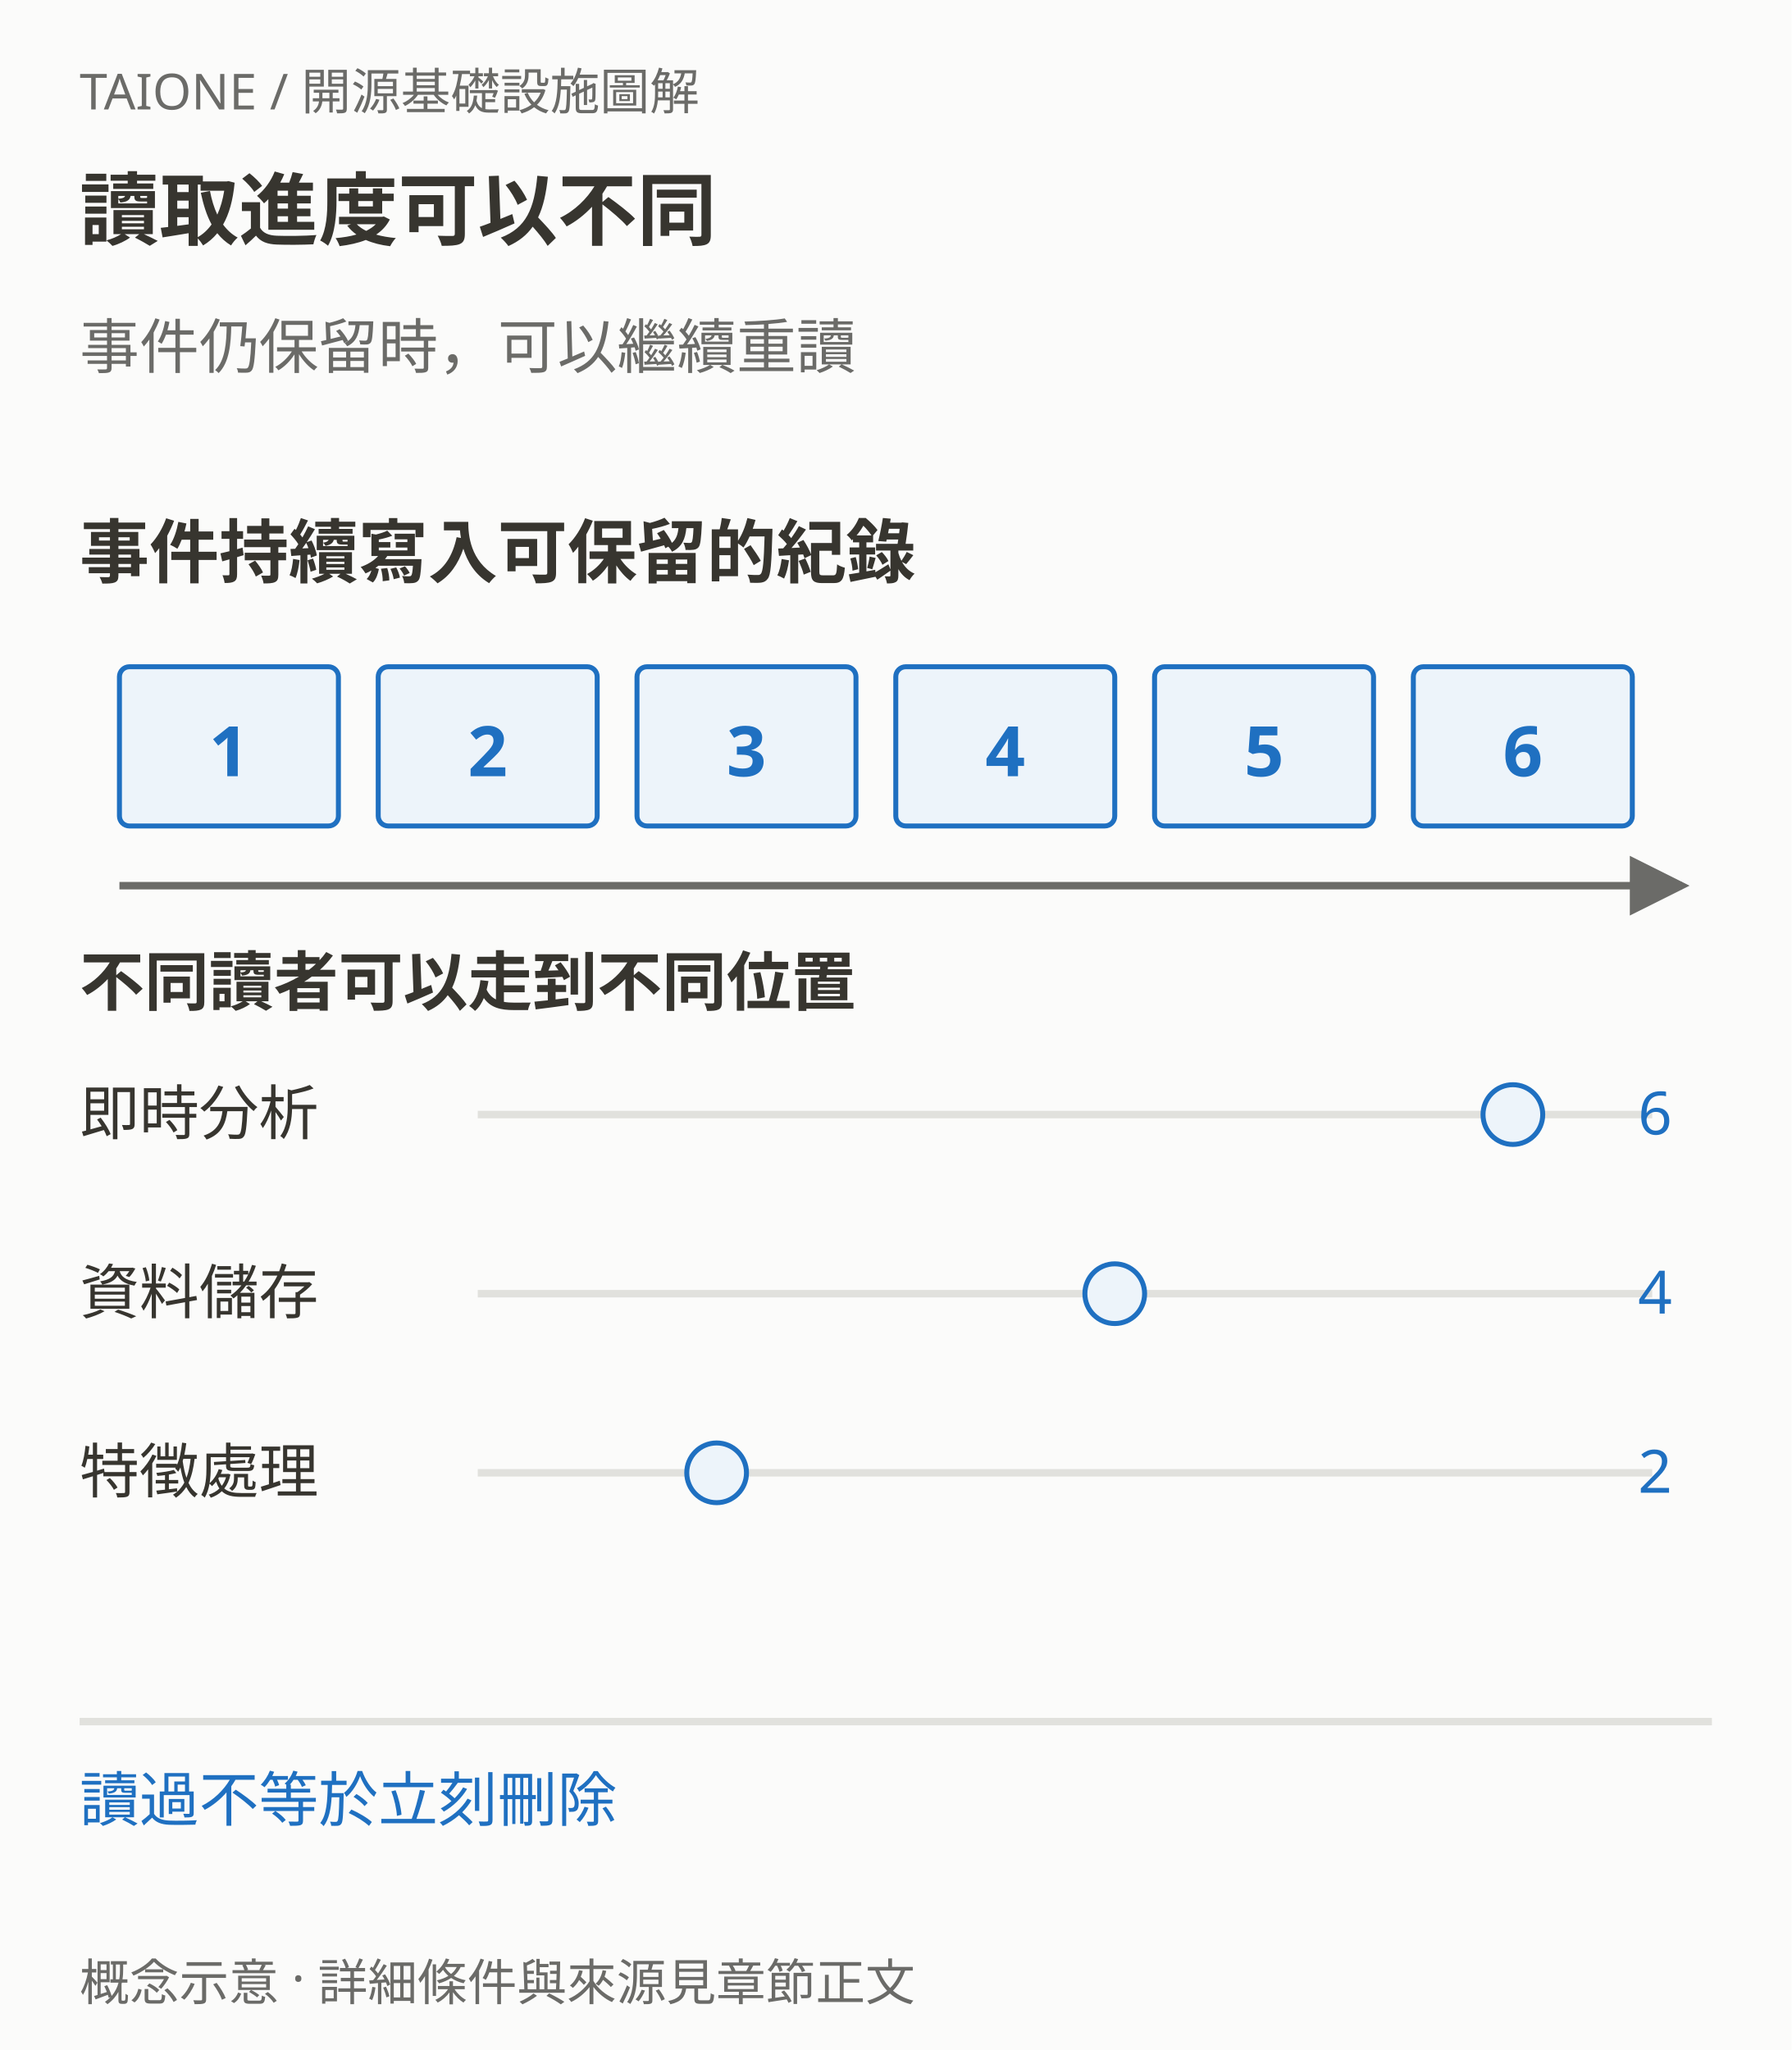
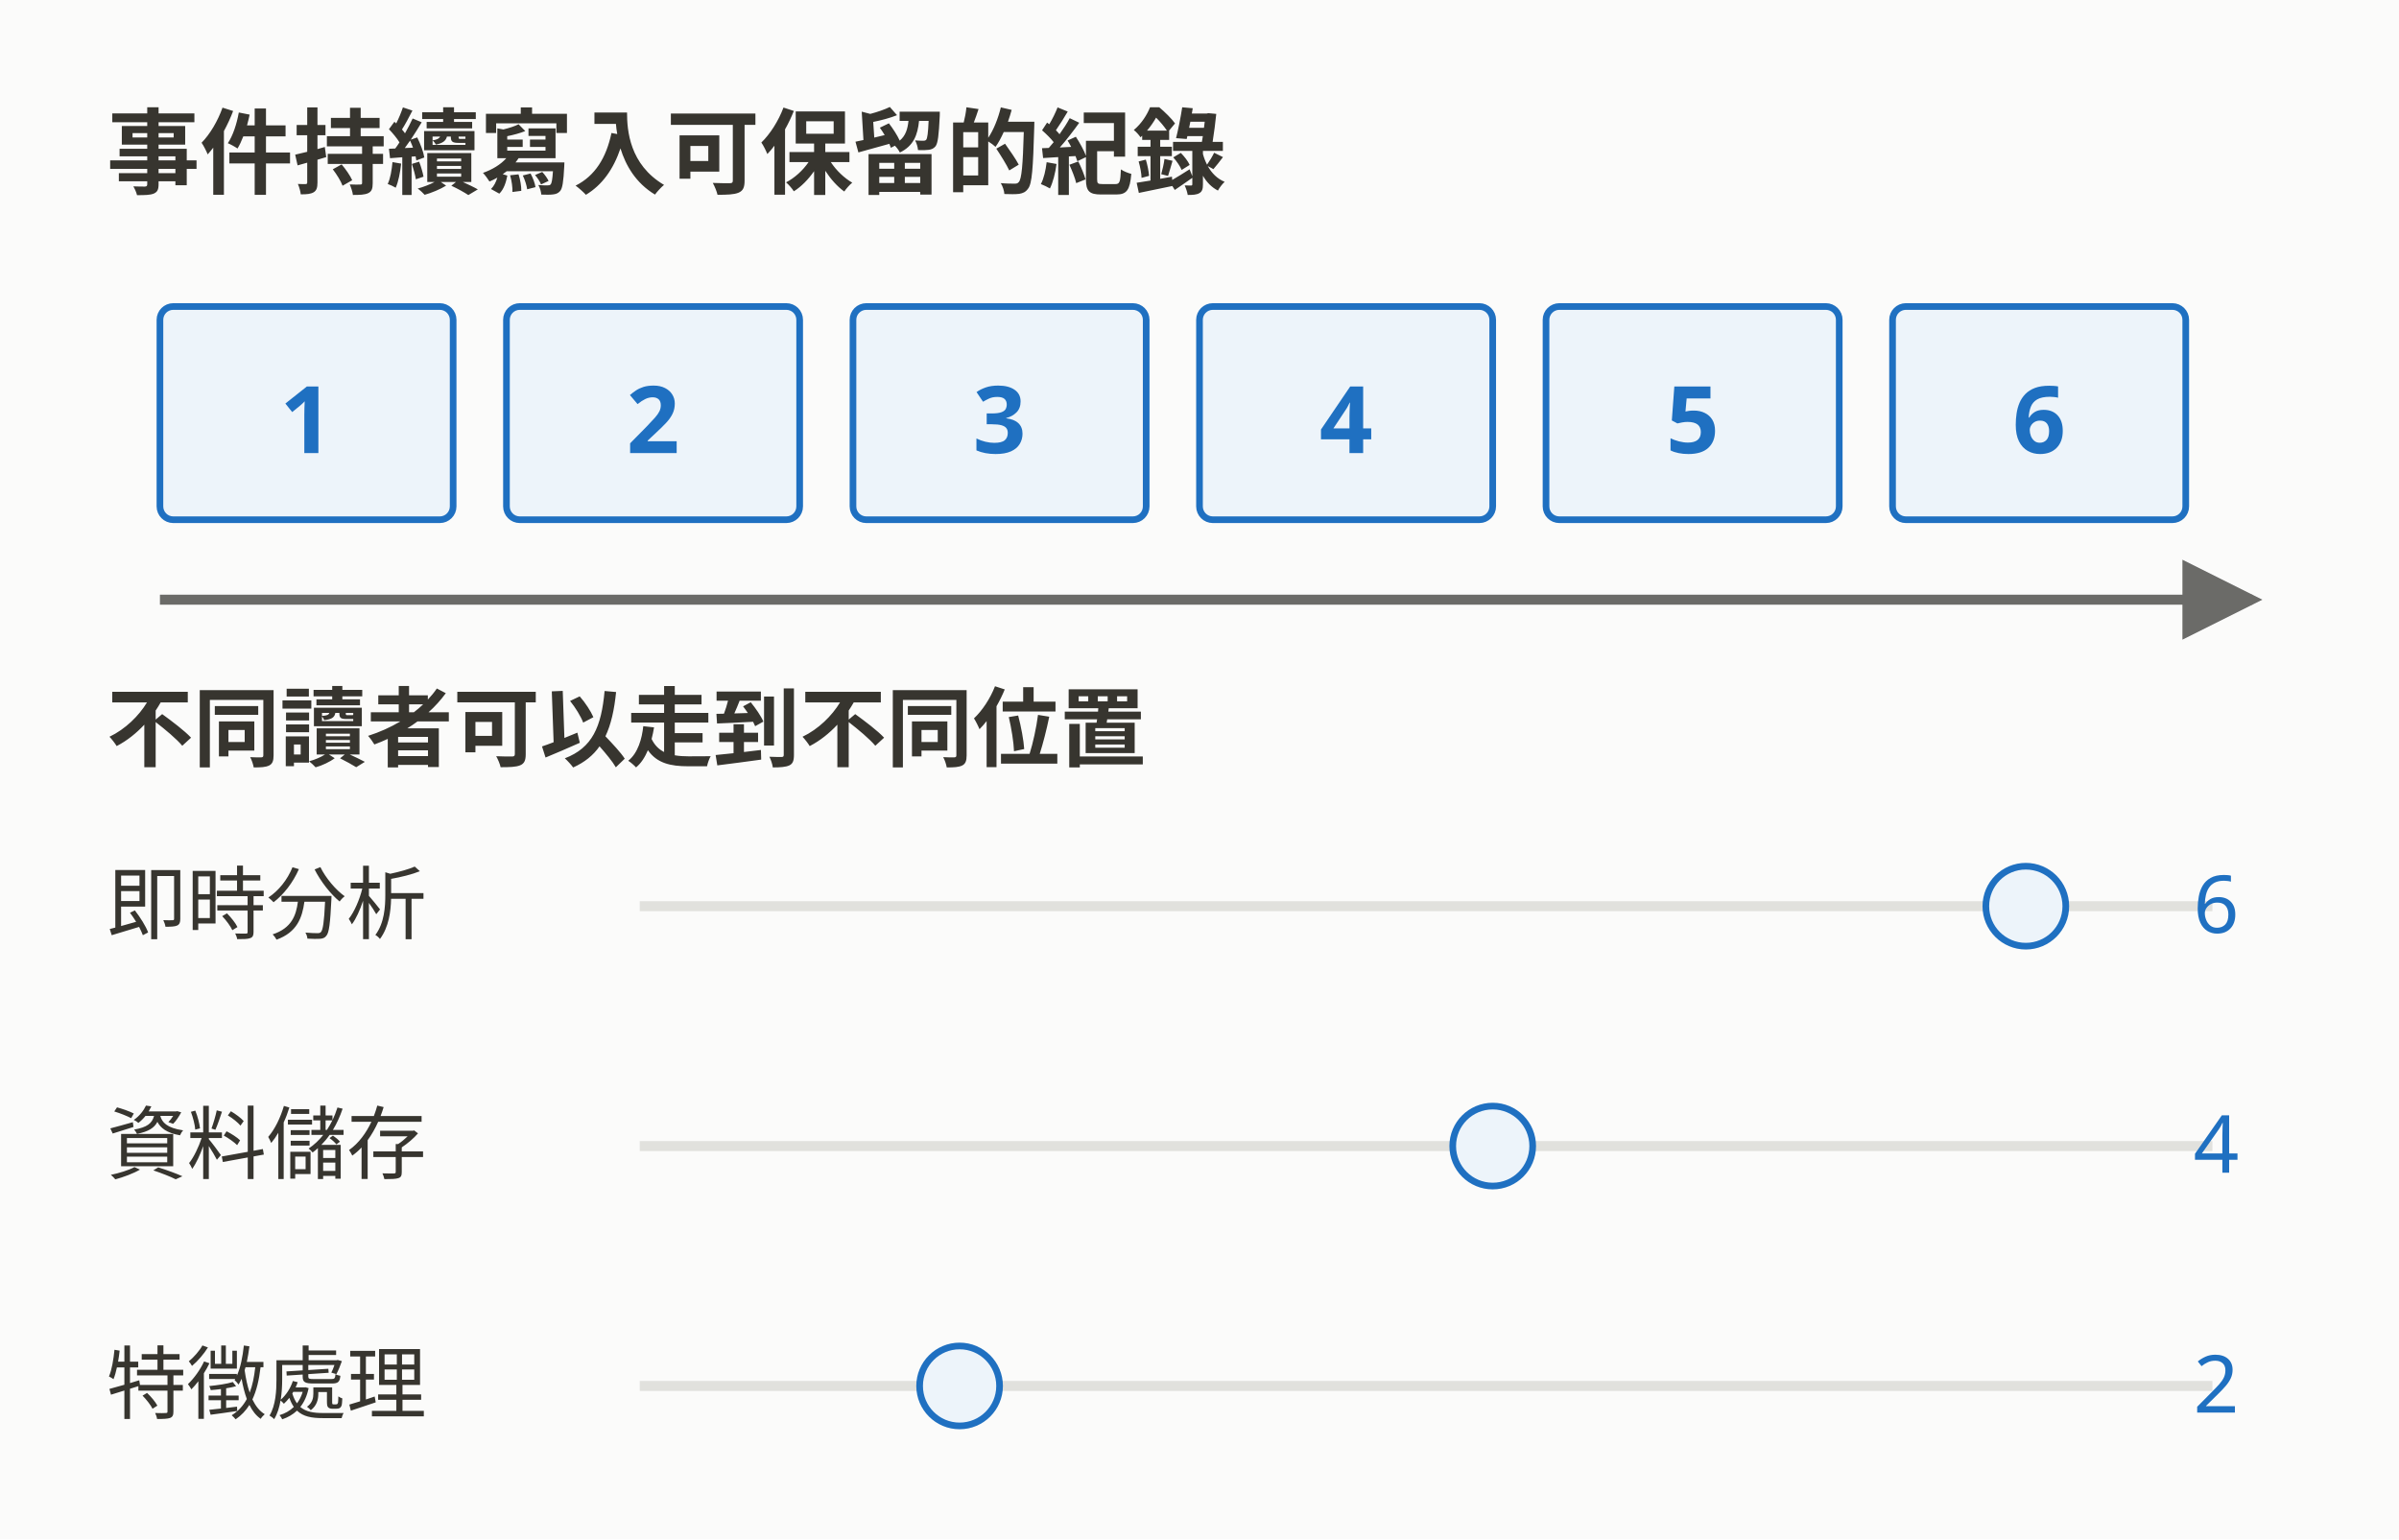
- <svg xmlns="http://www.w3.org/2000/svg" viewBox="0 0 720 824" role="img" aria-labelledby="11-b-title 11-b-desc">
+ <svg xmlns="http://www.w3.org/2000/svg" viewBox="0 0 720 462" role="img" aria-labelledby="11-b-title 11-b-desc">
  <defs>
    <marker id="11-b-arrow" markerWidth="8" markerHeight="8" refX="7" refY="4" orient="auto">
      <path d="M0 0 L8 4 L0 8 Z" fill="#6b6b68" />
    </marker>
  </defs>
-   <g font-family="'Noto Sans TC','PingFang TC','Heiti TC',sans-serif">
-     <rect x="0" y="0" width="720" height="824" rx="0" fill="#fbfbfa" stroke="none" stroke-width="2" />
+   <rect x="0" y="0" width="720" height="462" rx="0" fill="#fbfbfa" stroke="none" stroke-width="2" />
+   <g font-family="'Noto Sans TC','PingFang TC','Heiti TC',sans-serif" transform="translate(0 -176)">
    <text x="32" y="232" font-size="28" fill="#37352f" font-weight="600" text-anchor="start">事件持續寫入可保留的紀錄</text>
    <rect x="48" y="268" width="88" height="64" rx="4" fill="#edf4fa" stroke="#1f70c1" stroke-width="2" />
    <text x="92" y="312" font-size="28" fill="#1f70c1" font-weight="600" text-anchor="middle">1</text>
    <rect x="152" y="268" width="88" height="64" rx="4" fill="#edf4fa" stroke="#1f70c1" stroke-width="2" />
    <text x="196" y="312" font-size="28" fill="#1f70c1" font-weight="600" text-anchor="middle">2</text>
    <rect x="256" y="268" width="88" height="64" rx="4" fill="#edf4fa" stroke="#1f70c1" stroke-width="2" />
    <text x="300" y="312" font-size="28" fill="#1f70c1" font-weight="600" text-anchor="middle">3</text>
    <rect x="360" y="268" width="88" height="64" rx="4" fill="#edf4fa" stroke="#1f70c1" stroke-width="2" />
    <text x="404" y="312" font-size="28" fill="#1f70c1" font-weight="600" text-anchor="middle">4</text>
    <rect x="464" y="268" width="88" height="64" rx="4" fill="#edf4fa" stroke="#1f70c1" stroke-width="2" />
    <text x="508" y="312" font-size="28" fill="#1f70c1" font-weight="600" text-anchor="middle">5</text>
    <rect x="568" y="268" width="88" height="64" rx="4" fill="#edf4fa" stroke="#1f70c1" stroke-width="2" />
    <text x="612" y="312" font-size="28" fill="#1f70c1" font-weight="600" text-anchor="middle">6</text>
    <path d="M 48 356 H 676" fill="none" stroke="#6b6b68" stroke-width="3" marker-end="url(#11-b-arrow)" />
    <text x="32" y="404" font-size="26" fill="#37352f" font-weight="600" text-anchor="start">不同讀者可以走到不同位置</text>
    <text x="32" y="456" font-size="24" fill="#37352f" font-weight="500" text-anchor="start">即時分析</text>
    <path d="M 192 448 H 664" fill="none" stroke="#e1e1dd" stroke-width="3" />
    <circle cx="608" cy="448" r="12" fill="#edf4fa" stroke="#1f70c1" stroke-width="2" />
    <text x="672" y="456" font-size="24" fill="#1f70c1" font-weight="400" text-anchor="end">6</text>
    <text x="32" y="528" font-size="24" fill="#37352f" font-weight="500" text-anchor="start">資料儲存</text>
    <path d="M 192 520 H 664" fill="none" stroke="#e1e1dd" stroke-width="3" />
    <circle cx="448" cy="520" r="12" fill="#edf4fa" stroke="#1f70c1" stroke-width="2" />
    <text x="672" y="528" font-size="24" fill="#1f70c1" font-weight="400" text-anchor="end">4</text>
    <text x="32" y="600" font-size="24" fill="#37352f" font-weight="500" text-anchor="start">特徵處理</text>
    <path d="M 192 592 H 664" fill="none" stroke="#e1e1dd" stroke-width="3" />
    <circle cx="288" cy="592" r="12" fill="#edf4fa" stroke="#1f70c1" stroke-width="2" />
    <text x="672" y="600" font-size="24" fill="#1f70c1" font-weight="400" text-anchor="end">2</text>
-     <text x="32" y="44" font-size="20" fill="#6b6b68" font-weight="400" text-anchor="start">TAIONE / 開源基礎設施圖解</text>
-     <text x="32" y="96" font-size="32" fill="#37352f" font-weight="600" text-anchor="start">讀取進度可以不同</text>
-     <text x="32" y="148" font-size="24" fill="#6b6b68" font-weight="400" text-anchor="start">事件仍保留時，可以繼續重讀</text>
-     <path d="M 32 692 H 688" fill="none" stroke="#e1e1dd" stroke-width="3" />
-     <text x="32" y="732" font-size="24" fill="#1f70c1" font-weight="500" text-anchor="start">讀過不等於立刻刪除</text>
-     <text x="32" y="804" font-size="20" fill="#6b6b68" font-weight="400" text-anchor="start">概念示意 · 詳細條件與來源見章節正文</text>
  </g>
</svg>
